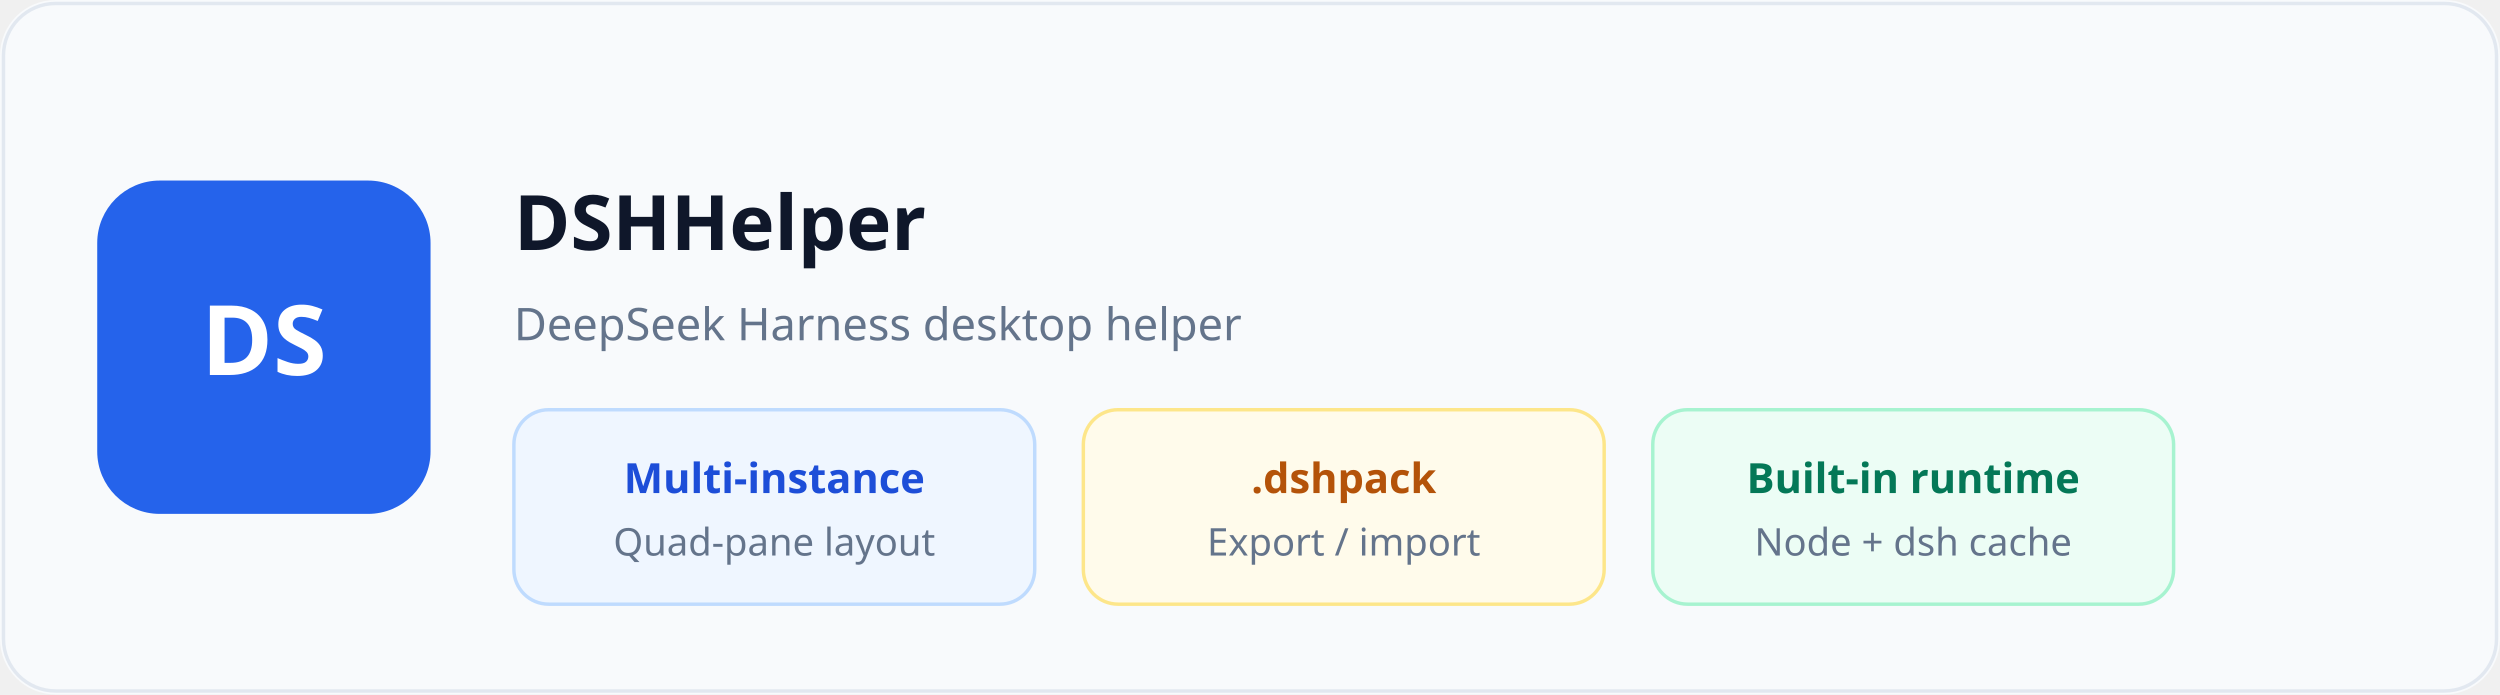
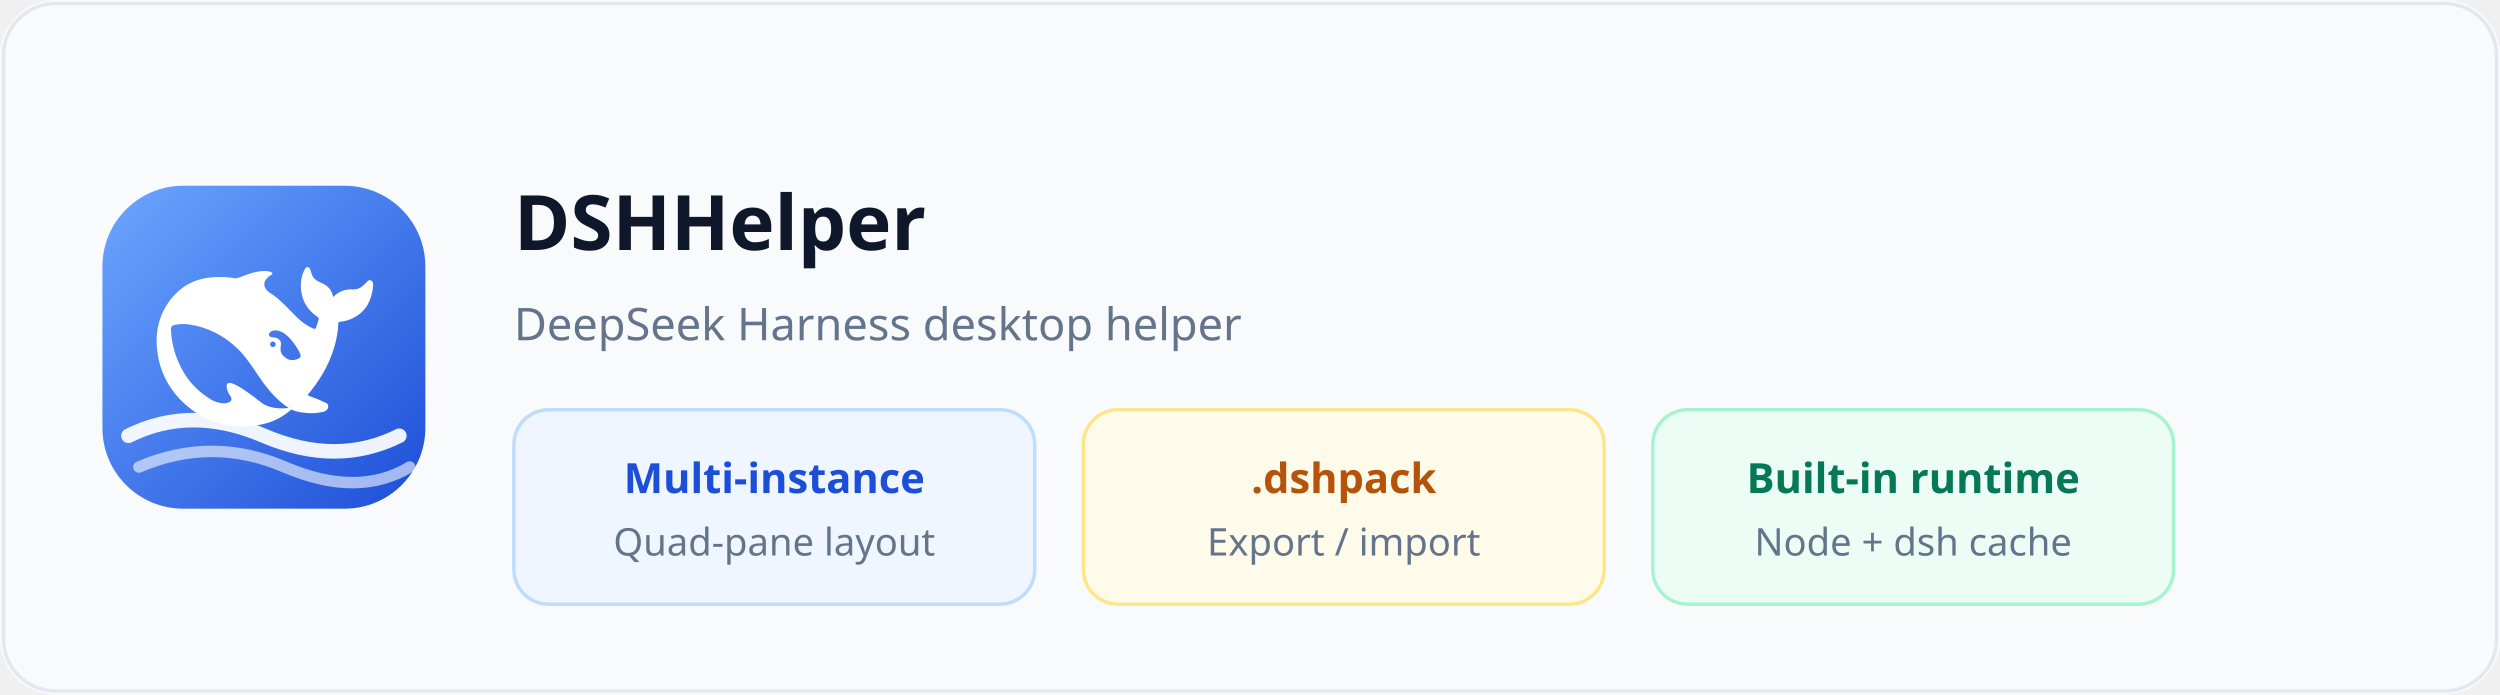
<svg xmlns="http://www.w3.org/2000/svg" viewBox="0 0 720 200" fill="none">
  <rect width="720" height="200" rx="16" fill="#f8fafc" />
  <rect x="1" y="1" width="718" height="198" rx="15" stroke="#e2e8f0" />
-   <rect x="28" y="52" width="96" height="96" rx="18" fill="#2563eb" />
-   <text x="76" y="108" text-anchor="middle" font-family="Segoe UI, system-ui, sans-serif" font-size="28" font-weight="800" fill="#fff">DS</text>
+   <g transform="translate(28,52)">
+     <defs>
+       <linearGradient id="hero-Esea1" x1="0" y1="0" x2="1" y2="1">
+         <stop offset="0" stop-color="#6CA6FF" />
+         <stop offset="1" stop-color="#1D4ED8" />
+       </linearGradient>
+     </defs>
+     <g transform="scale(1.5)">
+       <rect x="1" y="1" width="62" height="62" rx="15.5" fill="url(#hero-Esea1)" />
+       <path d="M6 49 Q18 43 32 49 T58 49" stroke="#ffffff" stroke-width="2.8" fill="none" stroke-linecap="round" opacity="0.92" />
+       <path d="M8 55 Q22 49 36 55 T60 55" stroke="#ffffff" stroke-width="2.2" fill="none" stroke-linecap="round" opacity="0.58" />
+       <g transform="translate(11.15 13.88) scale(1.561)" fill="#ffffff">
+         <path d="M26.517 3.395C26.235 3.257 26.114 3.52 25.949 3.653C25.892 3.697 25.845 3.753 25.797 3.805C25.385 4.245 24.903 4.534 24.274 4.5C23.354 4.448 22.568 4.737 21.873 5.441C21.726 4.573 21.235 4.055 20.489 3.723C20.099 3.551 19.703 3.377 19.43 3.002C19.239 2.735 19.186 2.437 19.091 2.143C19.03 1.966 18.97 1.785 18.766 1.754C18.544 1.72 18.457 1.905 18.37 2.061C18.023 2.695 17.889 3.395 17.902 4.103C17.932 5.697 18.605 6.966 19.942 7.868C20.094 7.972 20.133 8.075 20.085 8.227C19.994 8.538 19.886 8.84 19.79 9.151C19.729 9.349 19.638 9.393 19.426 9.306C18.692 8.999 18.058 8.546 17.498 7.998C16.548 7.078 15.688 6.063 14.616 5.269C14.364 5.083 14.113 4.91 13.852 4.746C12.758 3.684 13.995 2.812 14.282 2.708C14.581 2.6 14.386 2.229 13.418 2.233C12.45 2.237 11.565 2.562 10.436 2.993C10.271 3.058 10.097 3.105 9.92 3.145C8.895 2.95 7.832 2.907 6.721 3.032C4.629 3.265 2.958 4.254 1.73 5.943C0.254 7.972 -0.093 10.278 0.332 12.682C0.778 15.217 2.072 17.315 4.06 18.956C6.122 20.657 8.496 21.491 11.205 21.331C12.85 21.236 14.681 21.015 16.747 19.267C17.268 19.526 17.815 19.63 18.722 19.707C19.421 19.772 20.093 19.673 20.614 19.565C21.43 19.392 21.374 18.637 21.079 18.498C18.687 17.384 19.212 17.837 18.735 17.471C19.95 16.033 21.806 13.478 22.379 9.998C22.435 9.614 22.507 9.073 22.499 8.762C22.494 8.572 22.538 8.499 22.755 8.477C23.354 8.408 23.935 8.244 24.469 7.95C26.019 7.104 26.644 5.713 26.791 4.047C26.813 3.792 26.787 3.529 26.517 3.395ZM13.014 18.395C10.696 16.572 9.572 15.973 9.108 15.998C8.674 16.024 8.752 16.521 8.848 16.845C8.948 17.165 9.078 17.385 9.26 17.666C9.386 17.851 9.473 18.127 9.134 18.335C8.388 18.797 7.09 18.18 7.029 18.149C5.518 17.259 4.256 16.085 3.365 14.479C2.506 12.934 2.007 11.275 1.924 9.505C1.903 9.078 2.029 8.927 2.454 8.849C3.014 8.746 3.591 8.724 4.151 8.806C6.517 9.152 8.53 10.209 10.219 11.885C11.182 12.839 11.911 13.979 12.662 15.093C13.461 16.276 14.32 17.403 15.414 18.327C15.801 18.651 16.109 18.897 16.404 19.078C15.514 19.178 14.03 19.199 13.014 18.396V18.395ZM14.125 11.249C14.125 11.059 14.277 10.908 14.468 10.908C14.511 10.908 14.55 10.916 14.585 10.929C14.633 10.946 14.677 10.972 14.711 11.011C14.772 11.072 14.807 11.158 14.807 11.249C14.807 11.439 14.655 11.59 14.464 11.59C14.273 11.59 14.125 11.439 14.125 11.249ZM17.576 13.019C17.355 13.11 17.133 13.187 16.92 13.196C16.59 13.213 16.23 13.079 16.035 12.915C15.731 12.661 15.514 12.518 15.423 12.073C15.384 11.884 15.406 11.59 15.44 11.421C15.518 11.059 15.432 10.826 15.176 10.614C14.968 10.441 14.703 10.394 14.412 10.394C14.303 10.394 14.203 10.346 14.129 10.308C14.008 10.247 13.908 10.096 14.003 9.91C14.034 9.85 14.181 9.703 14.216 9.677C14.611 9.453 15.066 9.526 15.488 9.695C15.878 9.854 16.174 10.148 16.599 10.562C17.033 11.063 17.111 11.201 17.358 11.577C17.554 11.871 17.732 12.173 17.854 12.518C17.927 12.734 17.832 12.911 17.576 13.019Z" />
+       </g>
+     </g>
+   </g>
  <text x="148" y="72" font-family="Segoe UI, system-ui, sans-serif" font-size="22" font-weight="700" fill="#0f172a">DSHHelper</text>
  <text x="148" y="98" font-family="Segoe UI, system-ui, sans-serif" font-size="13" fill="#64748b">DeepSeek Harness desktop helper</text>
  <g transform="translate(148,118)">
    <rect width="150" height="56" rx="10" fill="#eff6ff" stroke="#bfdbfe" />
    <text x="75" y="24" text-anchor="middle" font-family="Segoe UI, system-ui, sans-serif" font-size="12" font-weight="600" fill="#1d4ed8">Multi-instance</text>
    <text x="75" y="42" text-anchor="middle" font-family="Segoe UI, system-ui, sans-serif" font-size="11" fill="#64748b">Quad-pane layout</text>
  </g>
  <g transform="translate(312,118)">
    <rect width="150" height="56" rx="10" fill="#fffbeb" stroke="#fde68a" />
    <text x="75" y="24" text-anchor="middle" font-family="Segoe UI, system-ui, sans-serif" font-size="12" font-weight="600" fill="#b45309">.dshpack</text>
    <text x="75" y="42" text-anchor="middle" font-family="Segoe UI, system-ui, sans-serif" font-size="11" fill="#64748b">Export / import</text>
  </g>
  <g transform="translate(476,118)">
    <rect width="150" height="56" rx="10" fill="#ecfdf5" stroke="#a7f3d0" />
    <text x="75" y="24" text-anchor="middle" font-family="Segoe UI, system-ui, sans-serif" font-size="12" font-weight="600" fill="#047857">Built-in runtime</text>
    <text x="75" y="42" text-anchor="middle" font-family="Segoe UI, system-ui, sans-serif" font-size="11" fill="#64748b">Node + dsh cache</text>
  </g>
</svg>
